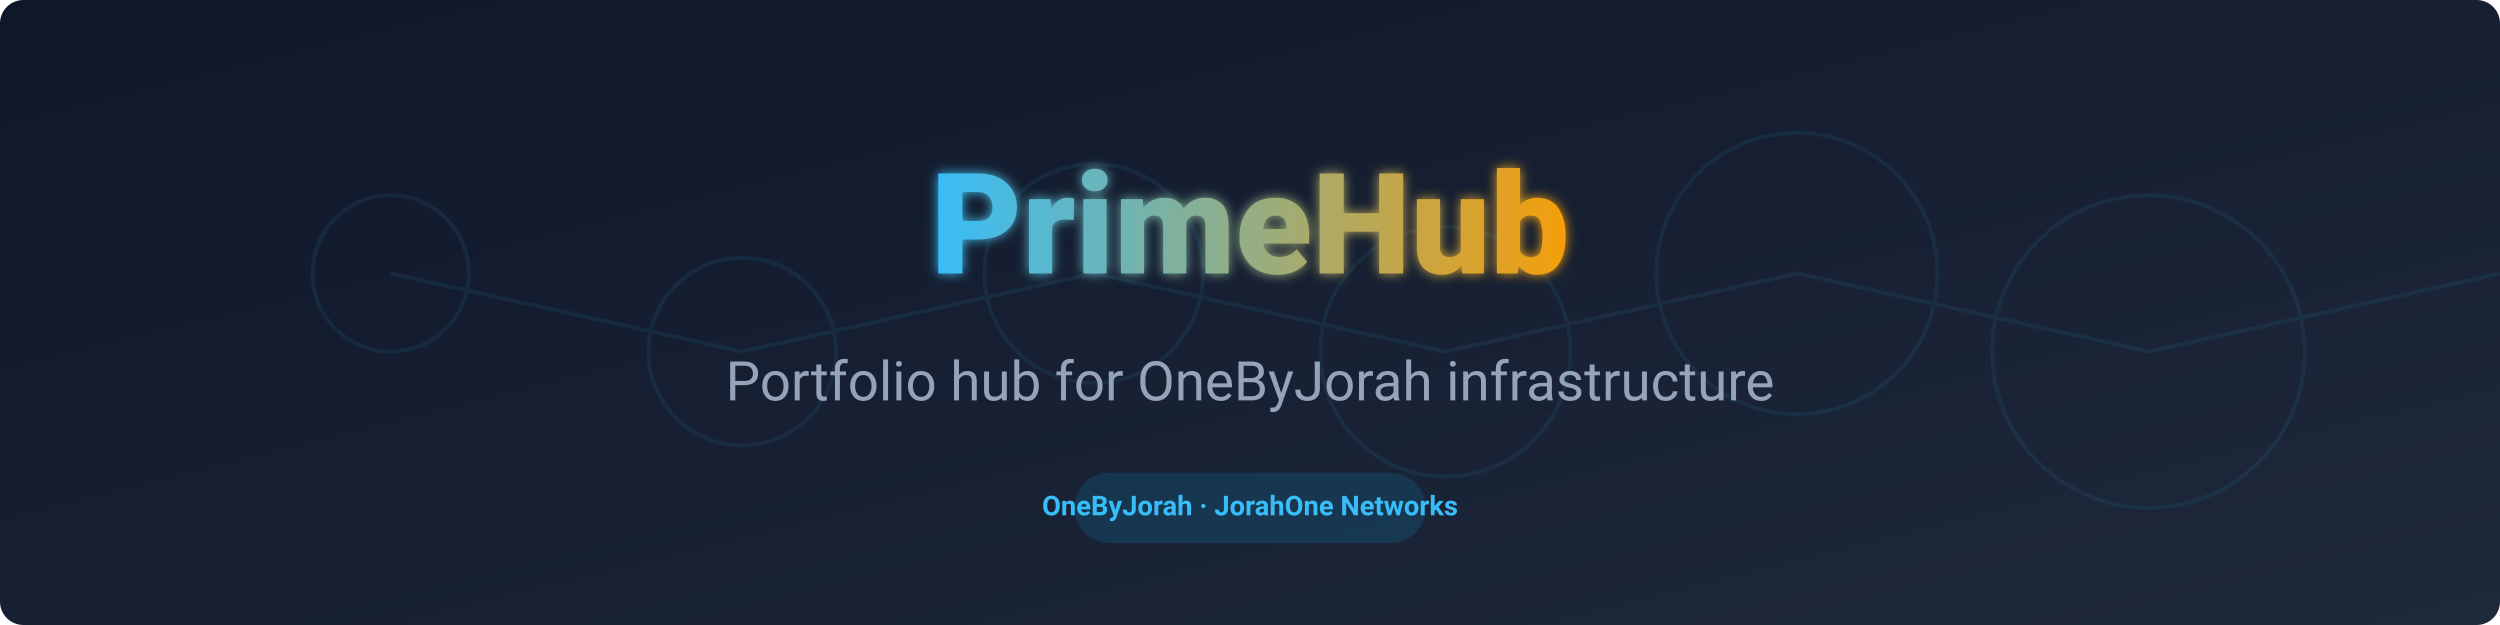
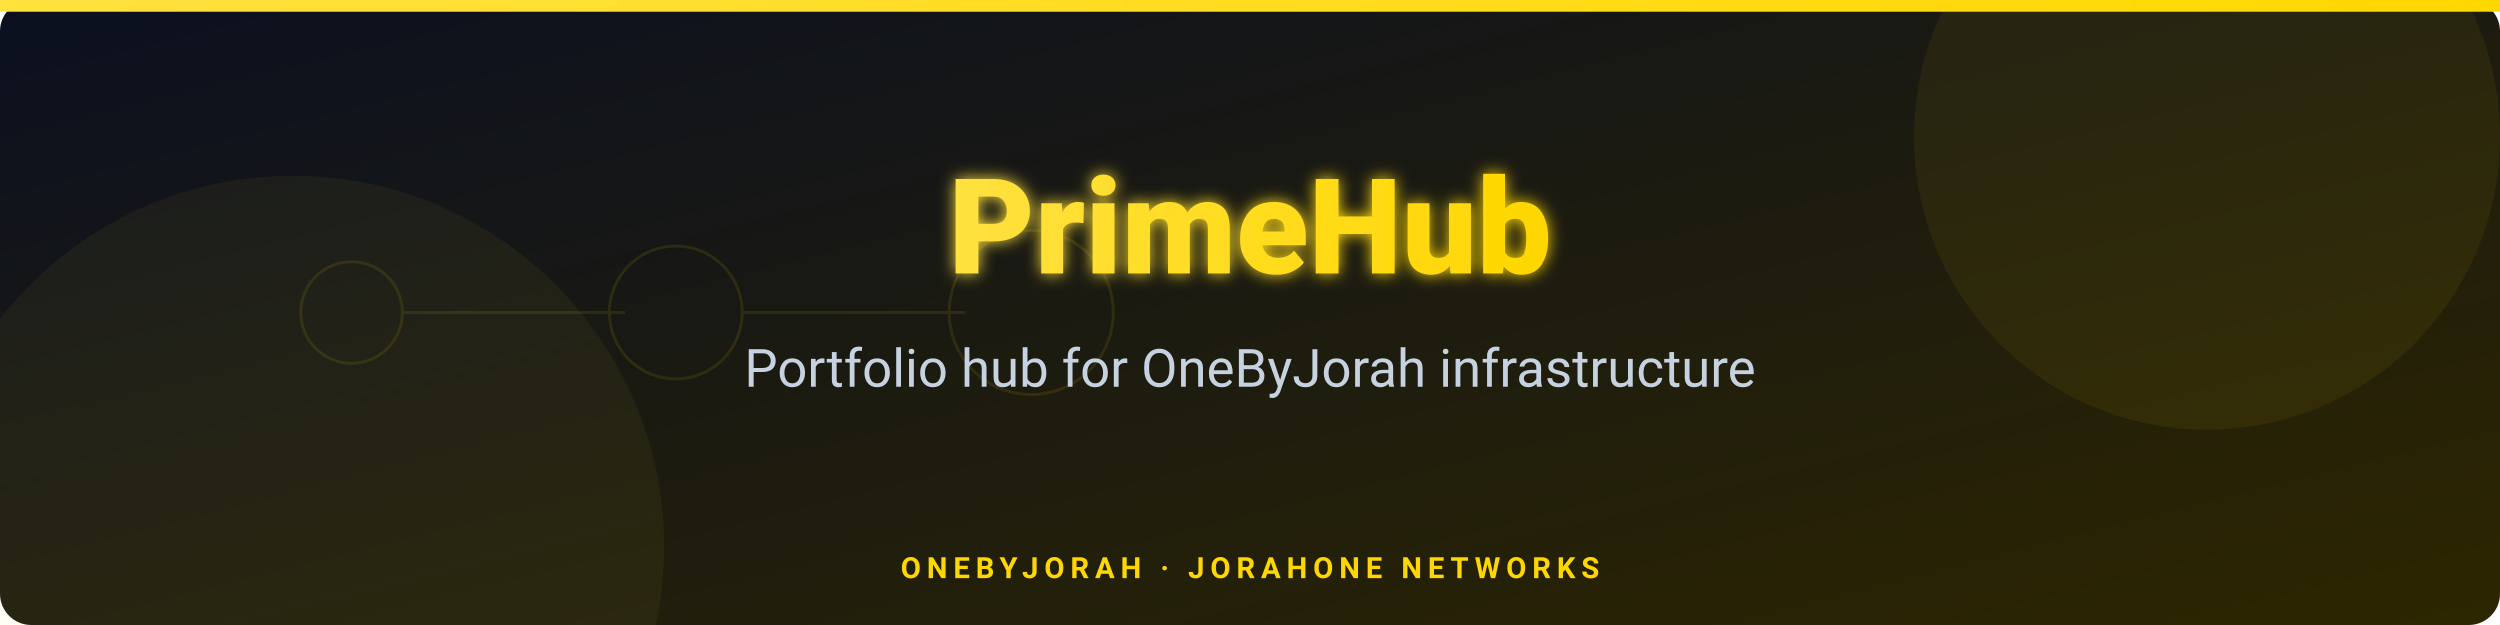
- <svg xmlns="http://www.w3.org/2000/svg" viewBox="0 0 1280 320" width="1280" height="320">
+ <svg xmlns="http://www.w3.org/2000/svg" viewBox="0 0 1280 320" width="1280" height="320" role="img" aria-label="PrimeHub">
  <defs>
    <linearGradient id="bg" x1="0%" y1="0%" x2="100%" y2="100%">
-       <stop offset="0%" style="stop-color:#0f172a;stop-opacity:1" />
-       <stop offset="100%" style="stop-color:#1e293b;stop-opacity:1" />
+       <stop offset="0%" stop-color="#0b1020" />
+       <stop offset="100%" stop-color="#2d2600" />
    </linearGradient>
    <linearGradient id="accent" x1="0%" y1="0%" x2="100%" y2="0%">
-       <stop offset="0%" style="stop-color:#38bdf8;stop-opacity:1" />
-       <stop offset="100%" style="stop-color:#f59e0b;stop-opacity:1" />
+       <stop offset="0%" stop-color="#ffe13f" />
+       <stop offset="100%" stop-color="#ffd700" />
    </linearGradient>
    <filter id="glow" x="-20%" y="-20%" width="140%" height="140%">
-       <feGaussianBlur stdDeviation="3" result="blur" />
-       <feComposite in="SourceGraphic" in2="blur" operator="over" />
+       <feGaussianBlur stdDeviation="4" result="b" />
+       <feComposite in="SourceGraphic" in2="b" operator="over" />
    </filter>
  </defs>
-   <rect width="1280" height="320" fill="url(#bg)" rx="12" />
-   <g opacity="0.08" stroke="#38bdf8" stroke-width="2" fill="none">
-     <circle cx="200" cy="140" r="40" />
-     <line x1="200" y1="140" x2="380" y2="180" />
-     <circle cx="380" cy="180" r="48" />
-     <line x1="380" y1="180" x2="560" y2="140" />
-     <circle cx="560" cy="140" r="56" />
-     <line x1="560" y1="140" x2="740" y2="180" />
-     <circle cx="740" cy="180" r="64" />
-     <line x1="740" y1="180" x2="920" y2="140" />
-     <circle cx="920" cy="140" r="72" />
-     <line x1="920" y1="140" x2="1100" y2="180" />
-     <circle cx="1100" cy="180" r="80" />
-     <line x1="1100" y1="180" x2="1280" y2="140" />
+   <rect width="1280" height="320" rx="16" fill="url(#bg)" />
+   <rect x="0" y="0" width="1280" height="6" fill="url(#accent)" />
+   <circle cx="1130" cy="70" r="150" fill="#ffd700" opacity="0.06" />
+   <circle cx="150" cy="280" r="190" fill="#ffe13f" opacity="0.05" />
+   <g opacity="0.10" stroke="#ffd700" stroke-width="1.5" fill="none">
+     <circle cx="180" cy="160" r="26" />
+     <line x1="206" y1="160" x2="320" y2="160" />
+     <circle cx="346" cy="160" r="34" />
+     <line x1="380" y1="160" x2="494" y2="160" />
+     <circle cx="528" cy="160" r="42" />
  </g>
-   <text x="640" y="140" font-family="-apple-system,BlinkMacSystemFont,Segoe UI,Roboto,Helvetica,Arial,sans-serif" font-size="72" font-weight="800" fill="url(#accent)" text-anchor="middle" filter="url(#glow)">PrimeHub</text>
-   <text x="640" y="205" font-family="-apple-system,BlinkMacSystemFont,Segoe UI,Roboto,Helvetica,Arial,sans-serif" font-size="28" fill="#94a3b8" text-anchor="middle">Portfolio hub for OneByJorah infrastructure</text>
-   <g transform="translate(640, 260)" text-anchor="middle">
-     <rect x="-90" y="-18" width="180" height="36" rx="18" fill="#0ea5e9" opacity="0.15" />
-     <text font-family="-apple-system,BlinkMacSystemFont,Segoe UI,Roboto,Helvetica,Arial,sans-serif" font-size="14" font-weight="600" fill="#38bdf8" dominant-baseline="middle">OneByJorah · JorahOne Networks</text>
-   </g>
+   <text x="640" y="140" font-family="-apple-system,BlinkMacSystemFont,Segoe UI,Roboto,Helvetica,Arial,sans-serif" font-size="68" font-weight="800" fill="url(#accent)" text-anchor="middle" filter="url(#glow)">PrimeHub</text>
+   <text x="640" y="198" font-family="-apple-system,BlinkMacSystemFont,Segoe UI,Roboto,Helvetica,Arial,sans-serif" font-size="27" fill="#c7d2e0" text-anchor="middle">Portfolio hub for OneByJorah infrastructure</text>
+   <text x="640" y="252" font-family="-apple-system,BlinkMacSystemFont,Segoe UI,Roboto,Helvetica,Arial,sans-serif" font-size="18" fill="#ffe13f" opacity="0.85" text-anchor="middle" />
+   <text x="640" y="296" font-family="-apple-system,BlinkMacSystemFont,Segoe UI,Roboto,Helvetica,Arial,sans-serif" font-size="15" font-weight="600" fill="#ffd700" letter-spacing="3" text-anchor="middle">ONEBYJORAH  ·  JORAHONE NETWORKS</text>
</svg>
